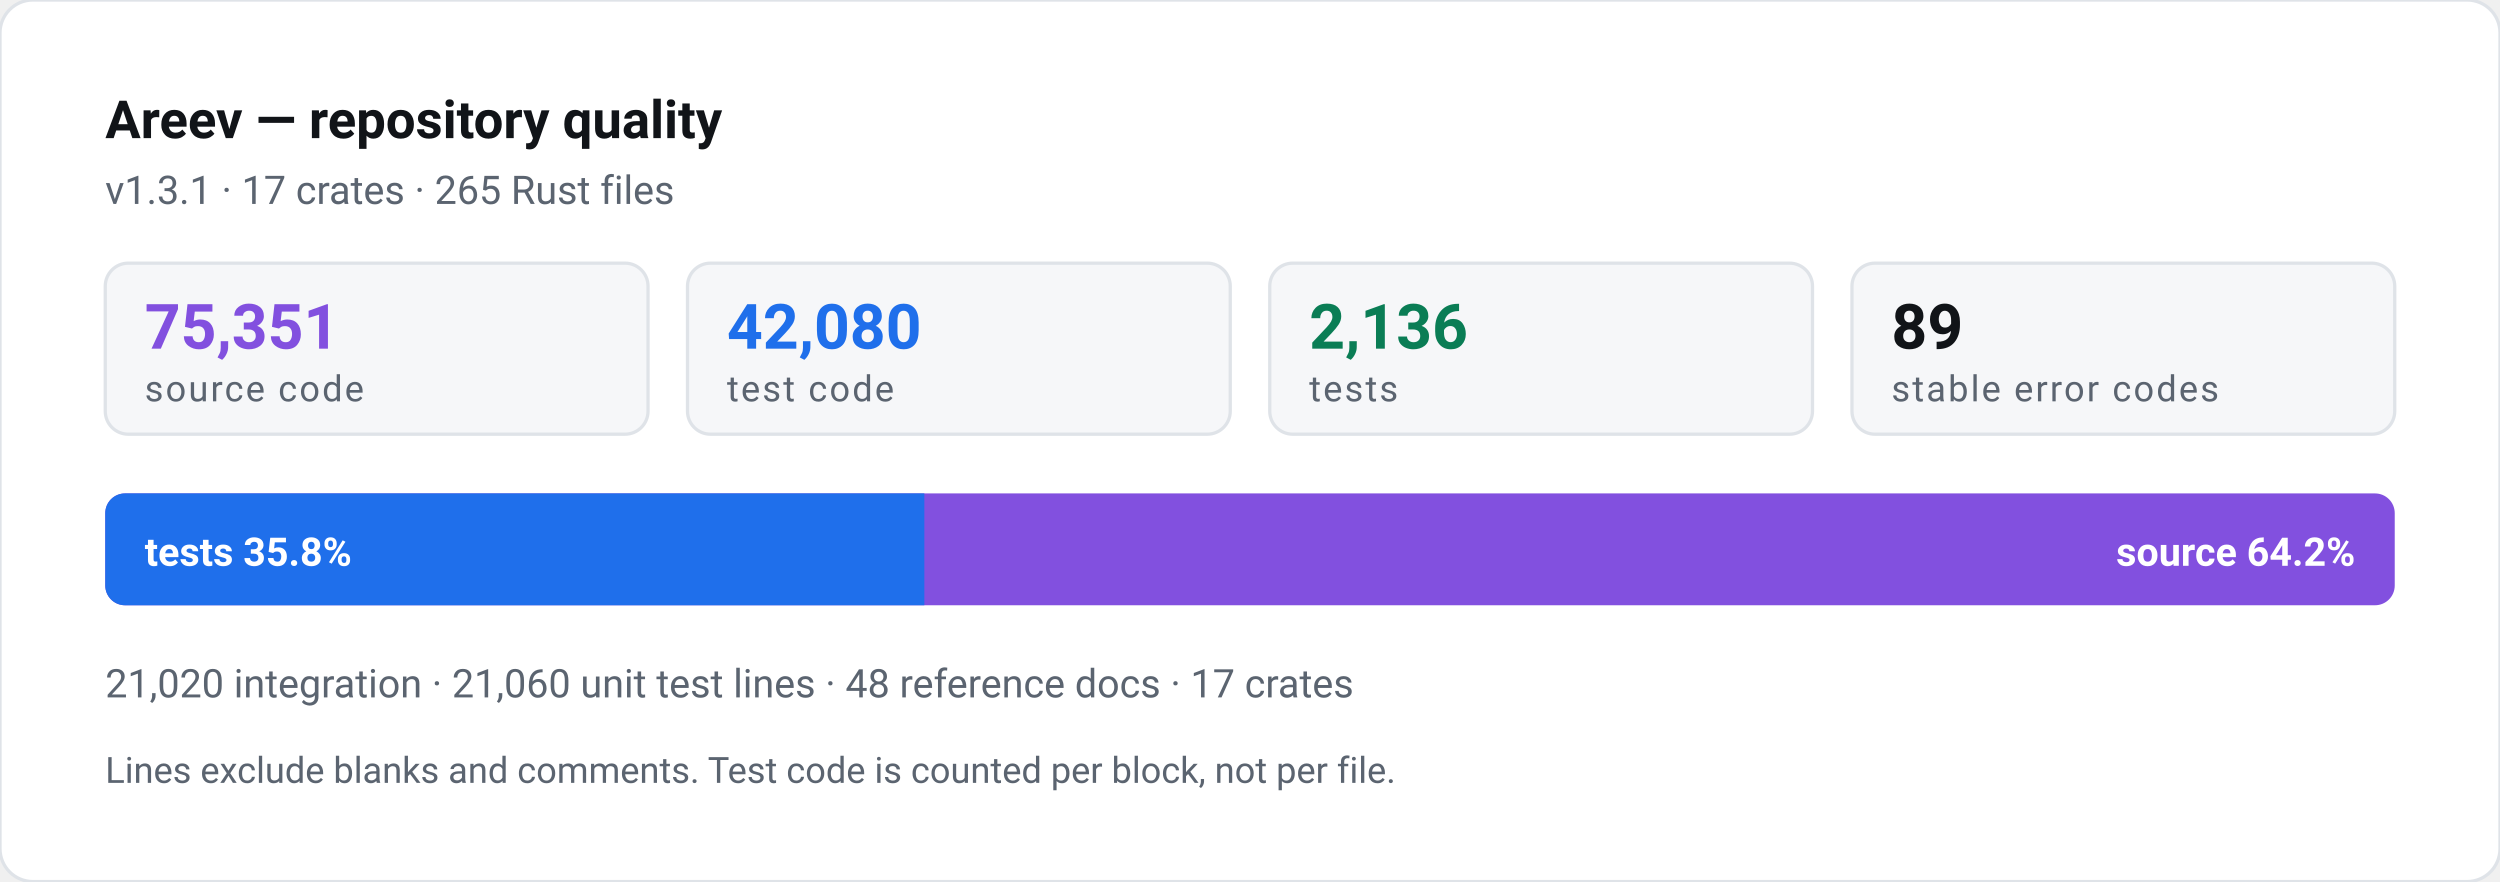
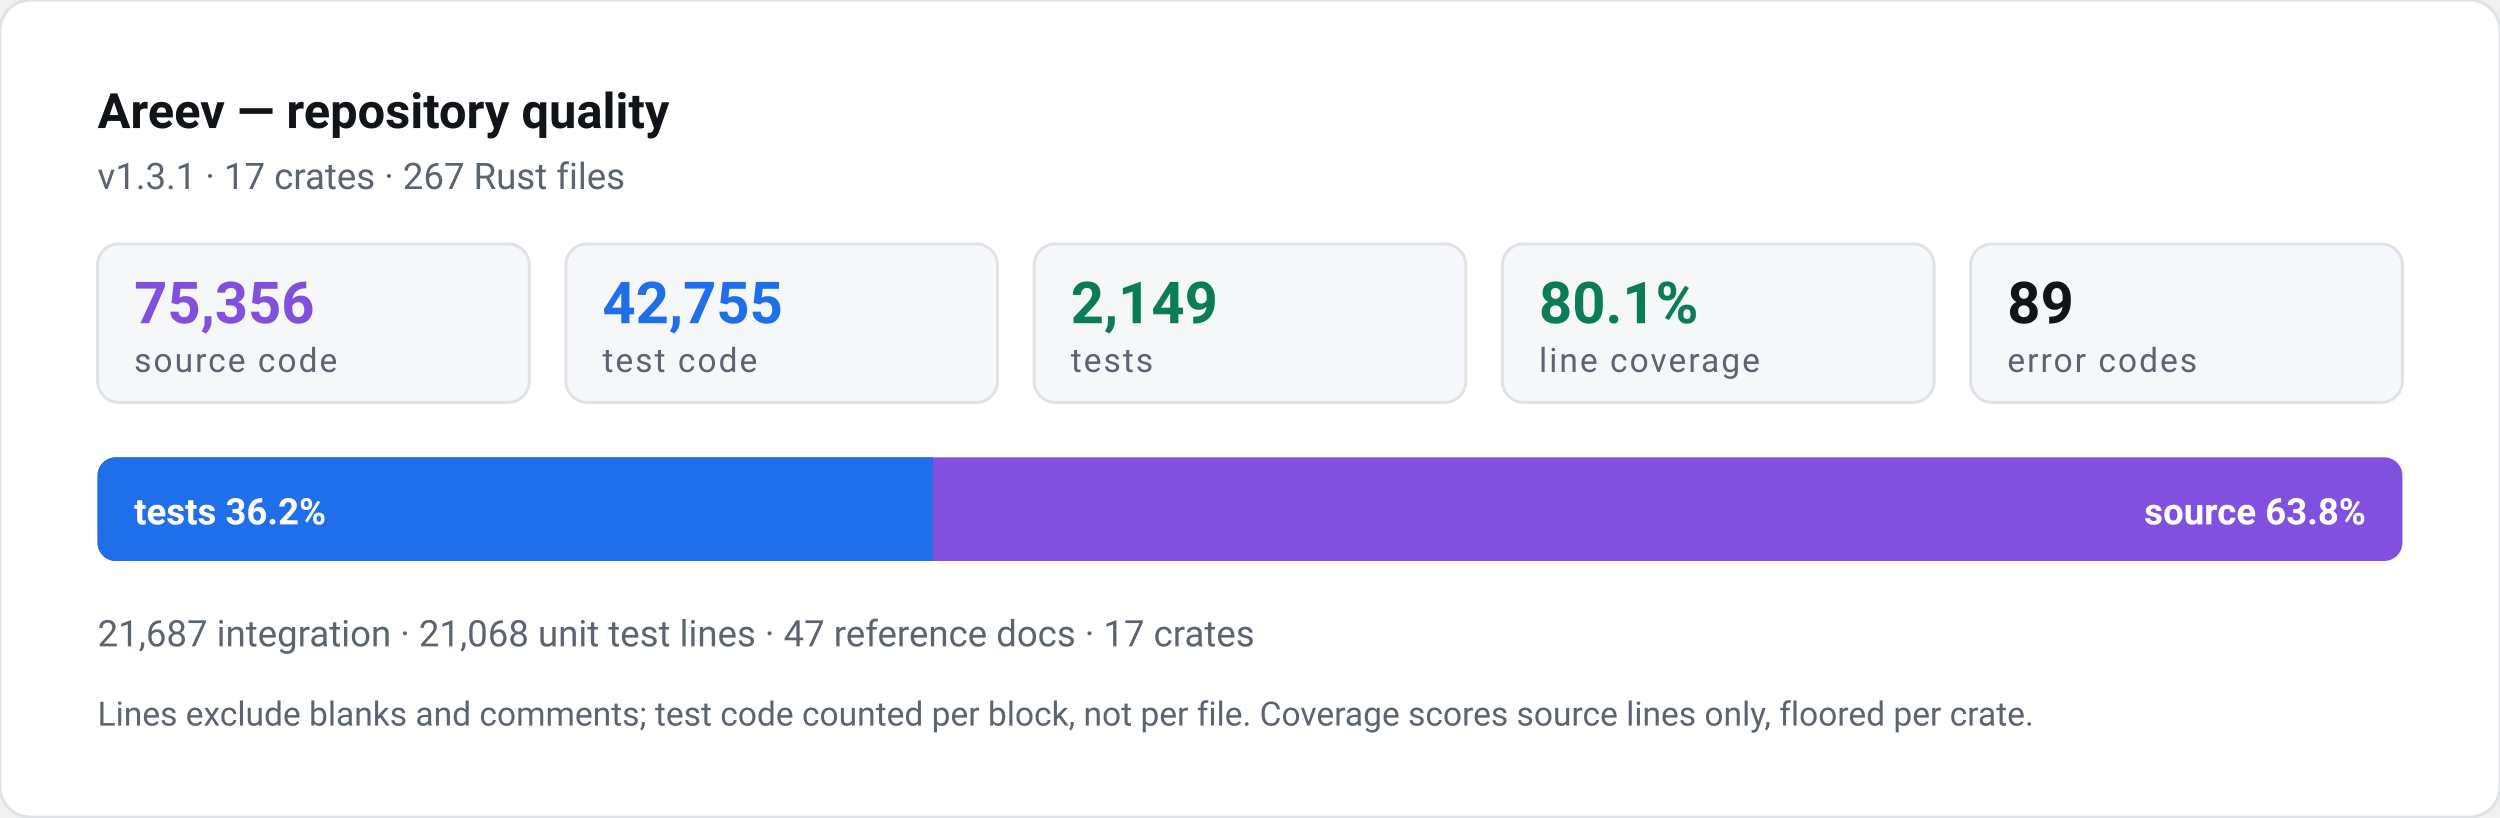
- <svg xmlns="http://www.w3.org/2000/svg" width="760" height="268" viewBox="0 0 760 268" role="img" aria-label="Areev repository quality: 42,080 lines of test code against 75,351 lines of source, 2,136 tests">
+ <svg xmlns="http://www.w3.org/2000/svg" width="820" height="268" viewBox="0 0 820 268" role="img" aria-label="Areev repository quality: 42,755 lines of test code against 75,356 lines of source, 2,149 tests, 80.1% line coverage">
  <style>text{font-family:ui-sans-serif,-apple-system,"Segoe UI",Roboto,Helvetica,Arial,sans-serif}.n{font-weight:700;font-variant-numeric:tabular-nums}.l{font-size:11px;letter-spacing:.06em;text-transform:uppercase}</style>
-   <rect width="760" height="268" rx="10" fill="#ffffff" stroke="#dfe3e8" />
+   <rect width="820" height="268" rx="10" fill="#ffffff" stroke="#dfe3e8" />
  <text x="32" y="42" class="n" font-size="16" fill="#111418">Areev — repository quality</text>
-   <text x="32" y="62" font-size="12" fill="#5b6470">v1.3.1 · 17 crates · 265 Rust files</text>
-   <rect x="32.0" y="80" width="165.0" height="52" rx="7" fill="#f6f7f9" stroke="#dfe3e8" />
-   <text x="44.0" y="106" class="n" font-size="19" fill="#8250df">75,351</text>
+   <text x="32" y="62" font-size="12" fill="#5b6470">v1.3.1 · 17 crates · 267 Rust files</text>
+   <rect x="32.0" y="80" width="141.6" height="52" rx="7" fill="#f6f7f9" stroke="#dfe3e8" />
+   <text x="44.0" y="106" class="n" font-size="19" fill="#8250df">75,356</text>
  <text x="44.0" y="122" class="l" fill="#5b6470">source code</text>
-   <rect x="209.0" y="80" width="165.0" height="52" rx="7" fill="#f6f7f9" stroke="#dfe3e8" />
-   <text x="221.0" y="106" class="n" font-size="19" fill="#1f6feb">42,080</text>
-   <text x="221.0" y="122" class="l" fill="#5b6470">test code</text>
-   <rect x="386.0" y="80" width="165.0" height="52" rx="7" fill="#f6f7f9" stroke="#dfe3e8" />
-   <text x="398.0" y="106" class="n" font-size="19" fill="#0a7d55">2,136</text>
-   <text x="398.0" y="122" class="l" fill="#5b6470">tests</text>
-   <rect x="563.0" y="80" width="165.0" height="52" rx="7" fill="#f6f7f9" stroke="#dfe3e8" />
-   <text x="575.0" y="106" class="n" font-size="19" fill="#111418">89</text>
-   <text x="575.0" y="122" class="l" fill="#5b6470">stable error codes</text>
-   <rect x="32" y="150" width="696" height="34" rx="6" fill="#8250df" />
-   <path d="M32 156a6 6 0 0 1 6-6h243v34h-243a6 6 0 0 1-6-6z" fill="#1f6feb" />
-   <text x="44" y="172" class="n" font-size="12" fill="#ffffff">tests 35.8%</text>
-   <text x="716" y="172" class="n" font-size="12" fill="#ffffff" text-anchor="end">source 64.2%</text>
-   <text x="32" y="212" font-size="12" fill="#5b6470">21,020 integration · 21,060 unit test lines · 48 reference docs · 17 crates</text>
-   <text x="32" y="238" font-size="11" fill="#5b6470">Lines exclude blanks and comments. Test code is counted per block, not per file.</text>
+   <rect x="185.6" y="80" width="141.6" height="52" rx="7" fill="#f6f7f9" stroke="#dfe3e8" />
+   <text x="197.6" y="106" class="n" font-size="19" fill="#1f6feb">42,755</text>
+   <text x="197.6" y="122" class="l" fill="#5b6470">test code</text>
+   <rect x="339.2" y="80" width="141.6" height="52" rx="7" fill="#f6f7f9" stroke="#dfe3e8" />
+   <text x="351.2" y="106" class="n" font-size="19" fill="#0a7d55">2,149</text>
+   <text x="351.2" y="122" class="l" fill="#5b6470">tests</text>
+   <rect x="492.8" y="80" width="141.6" height="52" rx="7" fill="#f6f7f9" stroke="#dfe3e8" />
+   <text x="504.8" y="106" class="n" font-size="19" fill="#0a7d55">80.1%</text>
+   <text x="504.8" y="122" class="l" fill="#5b6470">line coverage</text>
+   <rect x="646.4" y="80" width="141.6" height="52" rx="7" fill="#f6f7f9" stroke="#dfe3e8" />
+   <text x="658.4" y="106" class="n" font-size="19" fill="#111418">89</text>
+   <text x="658.4" y="122" class="l" fill="#5b6470">error codes</text>
+   <rect x="32" y="150" width="756" height="34" rx="6" fill="#8250df" />
+   <path d="M32 156a6 6 0 0 1 6-6h268v34h-268a6 6 0 0 1-6-6z" fill="#1f6feb" />
+   <text x="44" y="172" class="n" font-size="12" fill="#ffffff">tests 36.2%</text>
+   <text x="776" y="172" class="n" font-size="12" fill="#ffffff" text-anchor="end">source 63.8%</text>
+   <text x="32" y="212" font-size="12" fill="#5b6470">21,687 integration · 21,068 unit test lines · 47 reference docs · 17 crates</text>
+   <text x="32" y="238" font-size="11" fill="#5b6470">Lines exclude blanks and comments; test code counted per block, not per file. Coverage scores source lines only, floored per crate.</text>
</svg>
